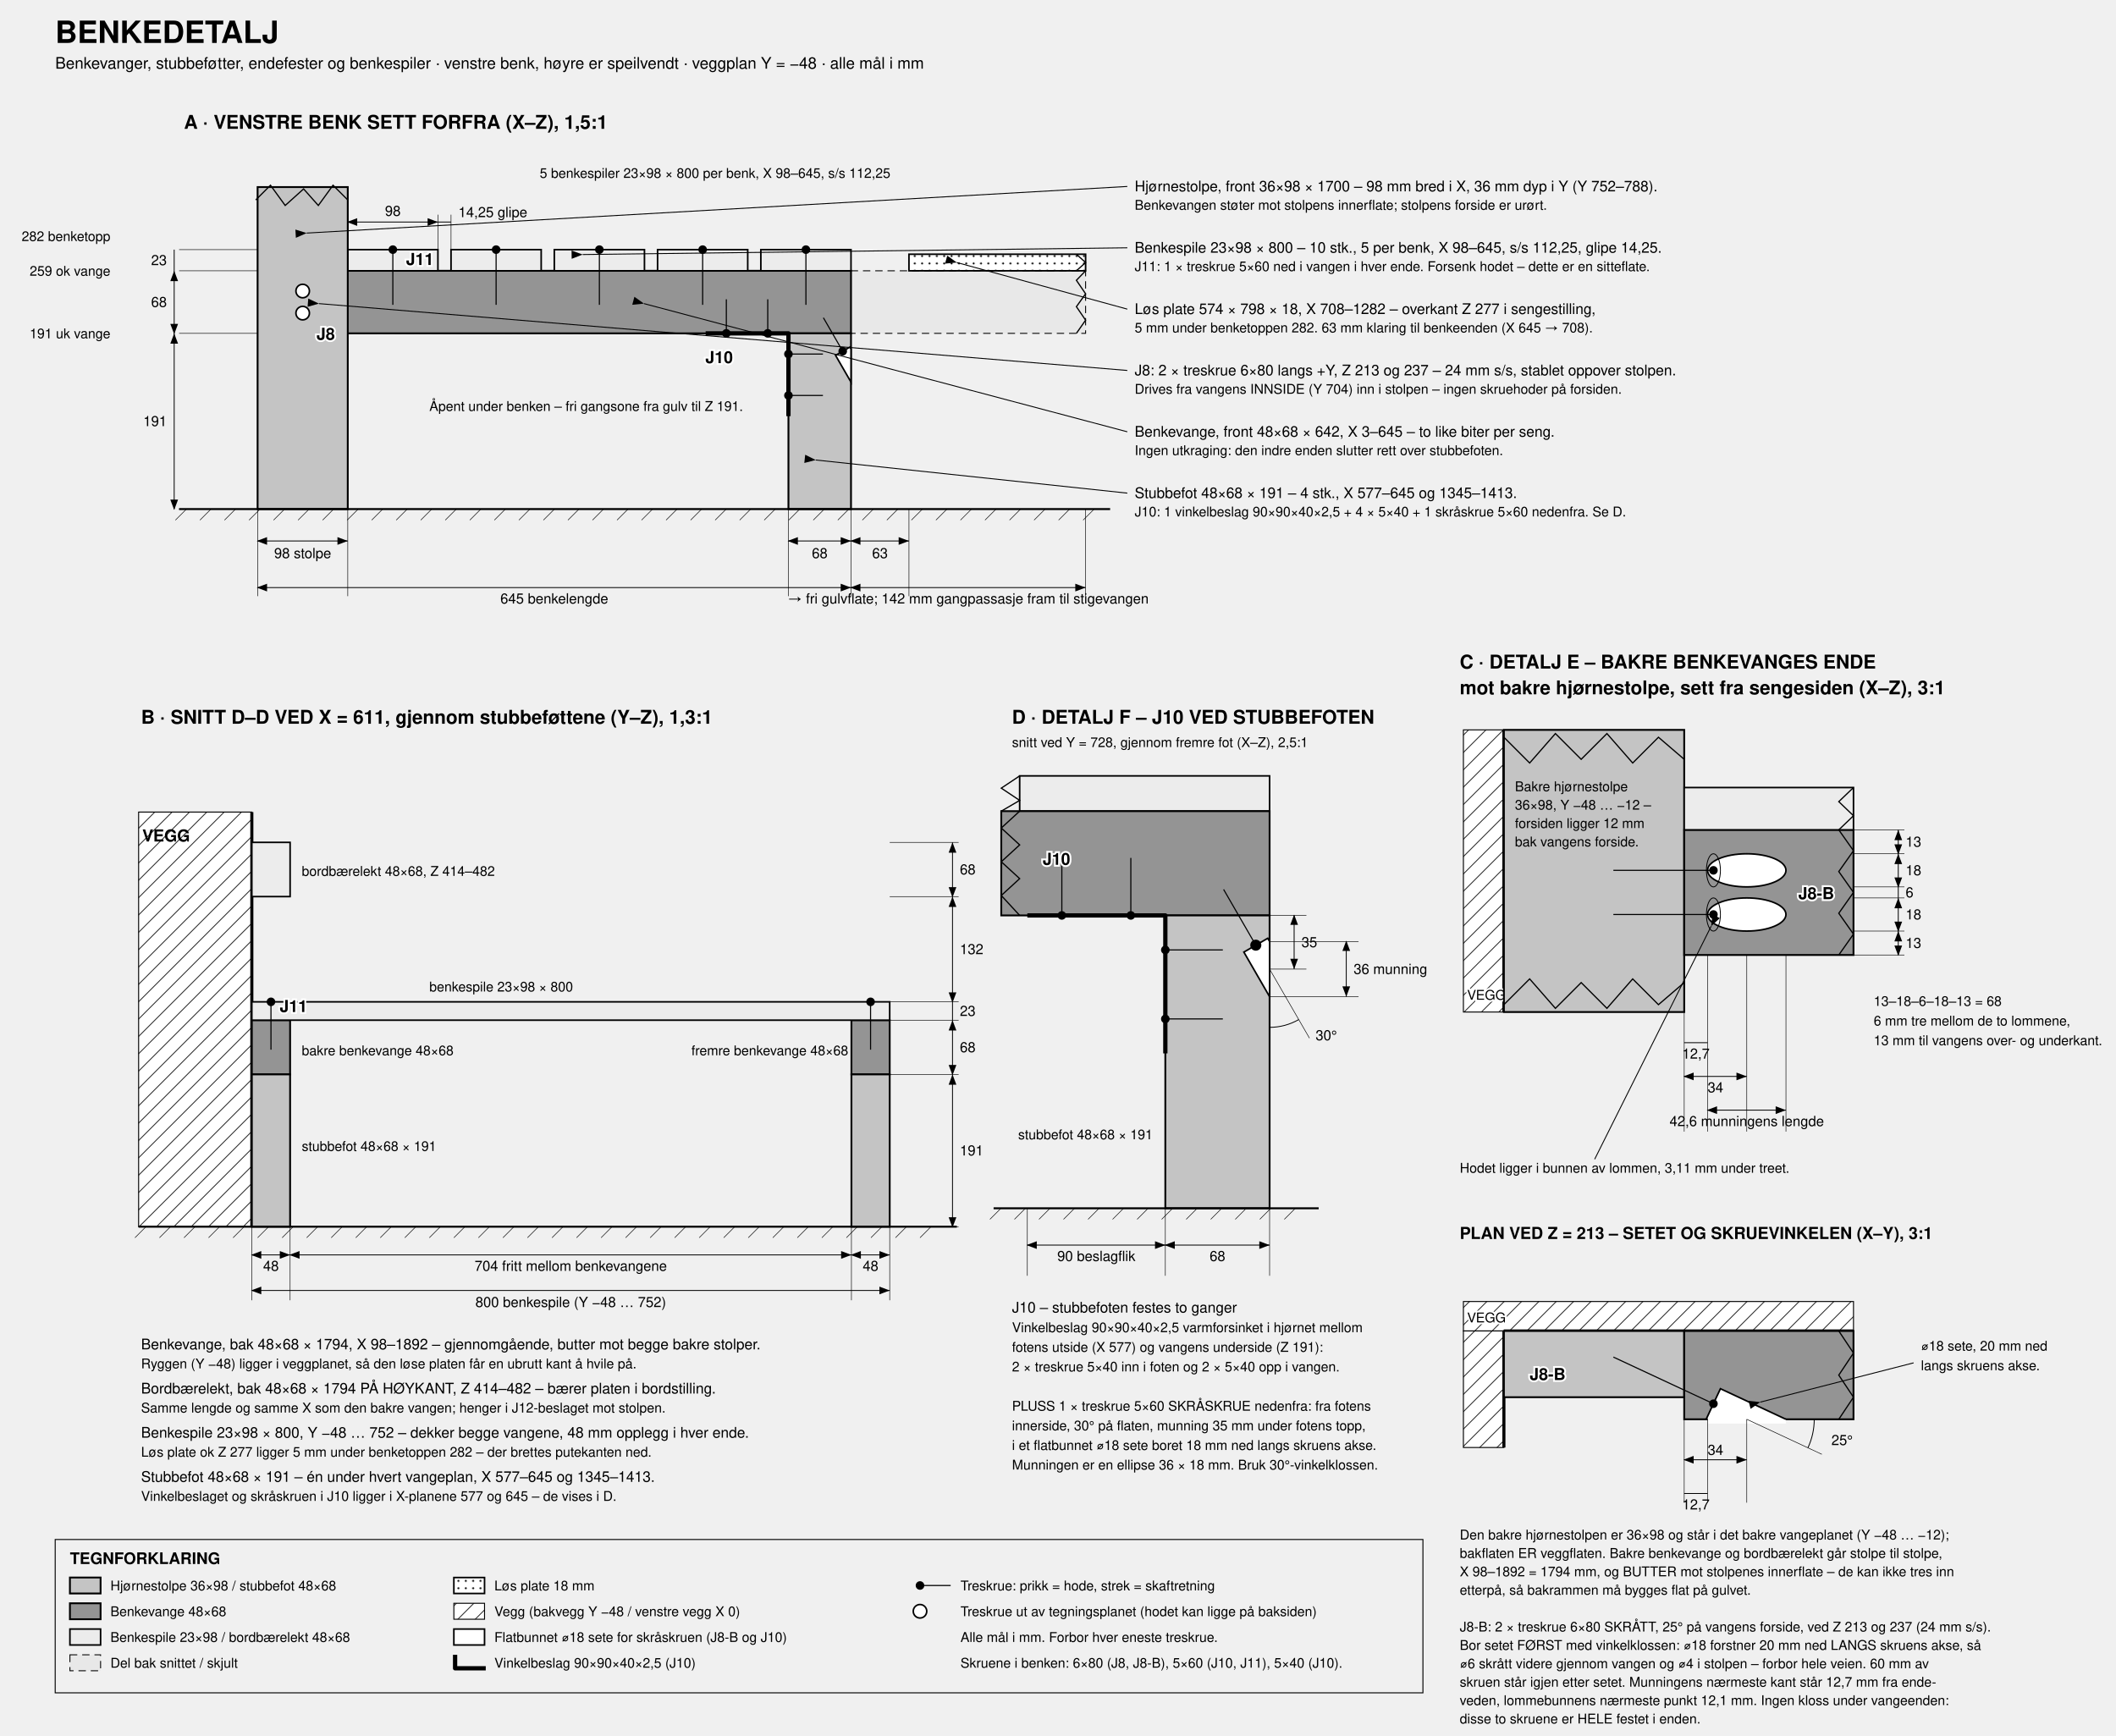
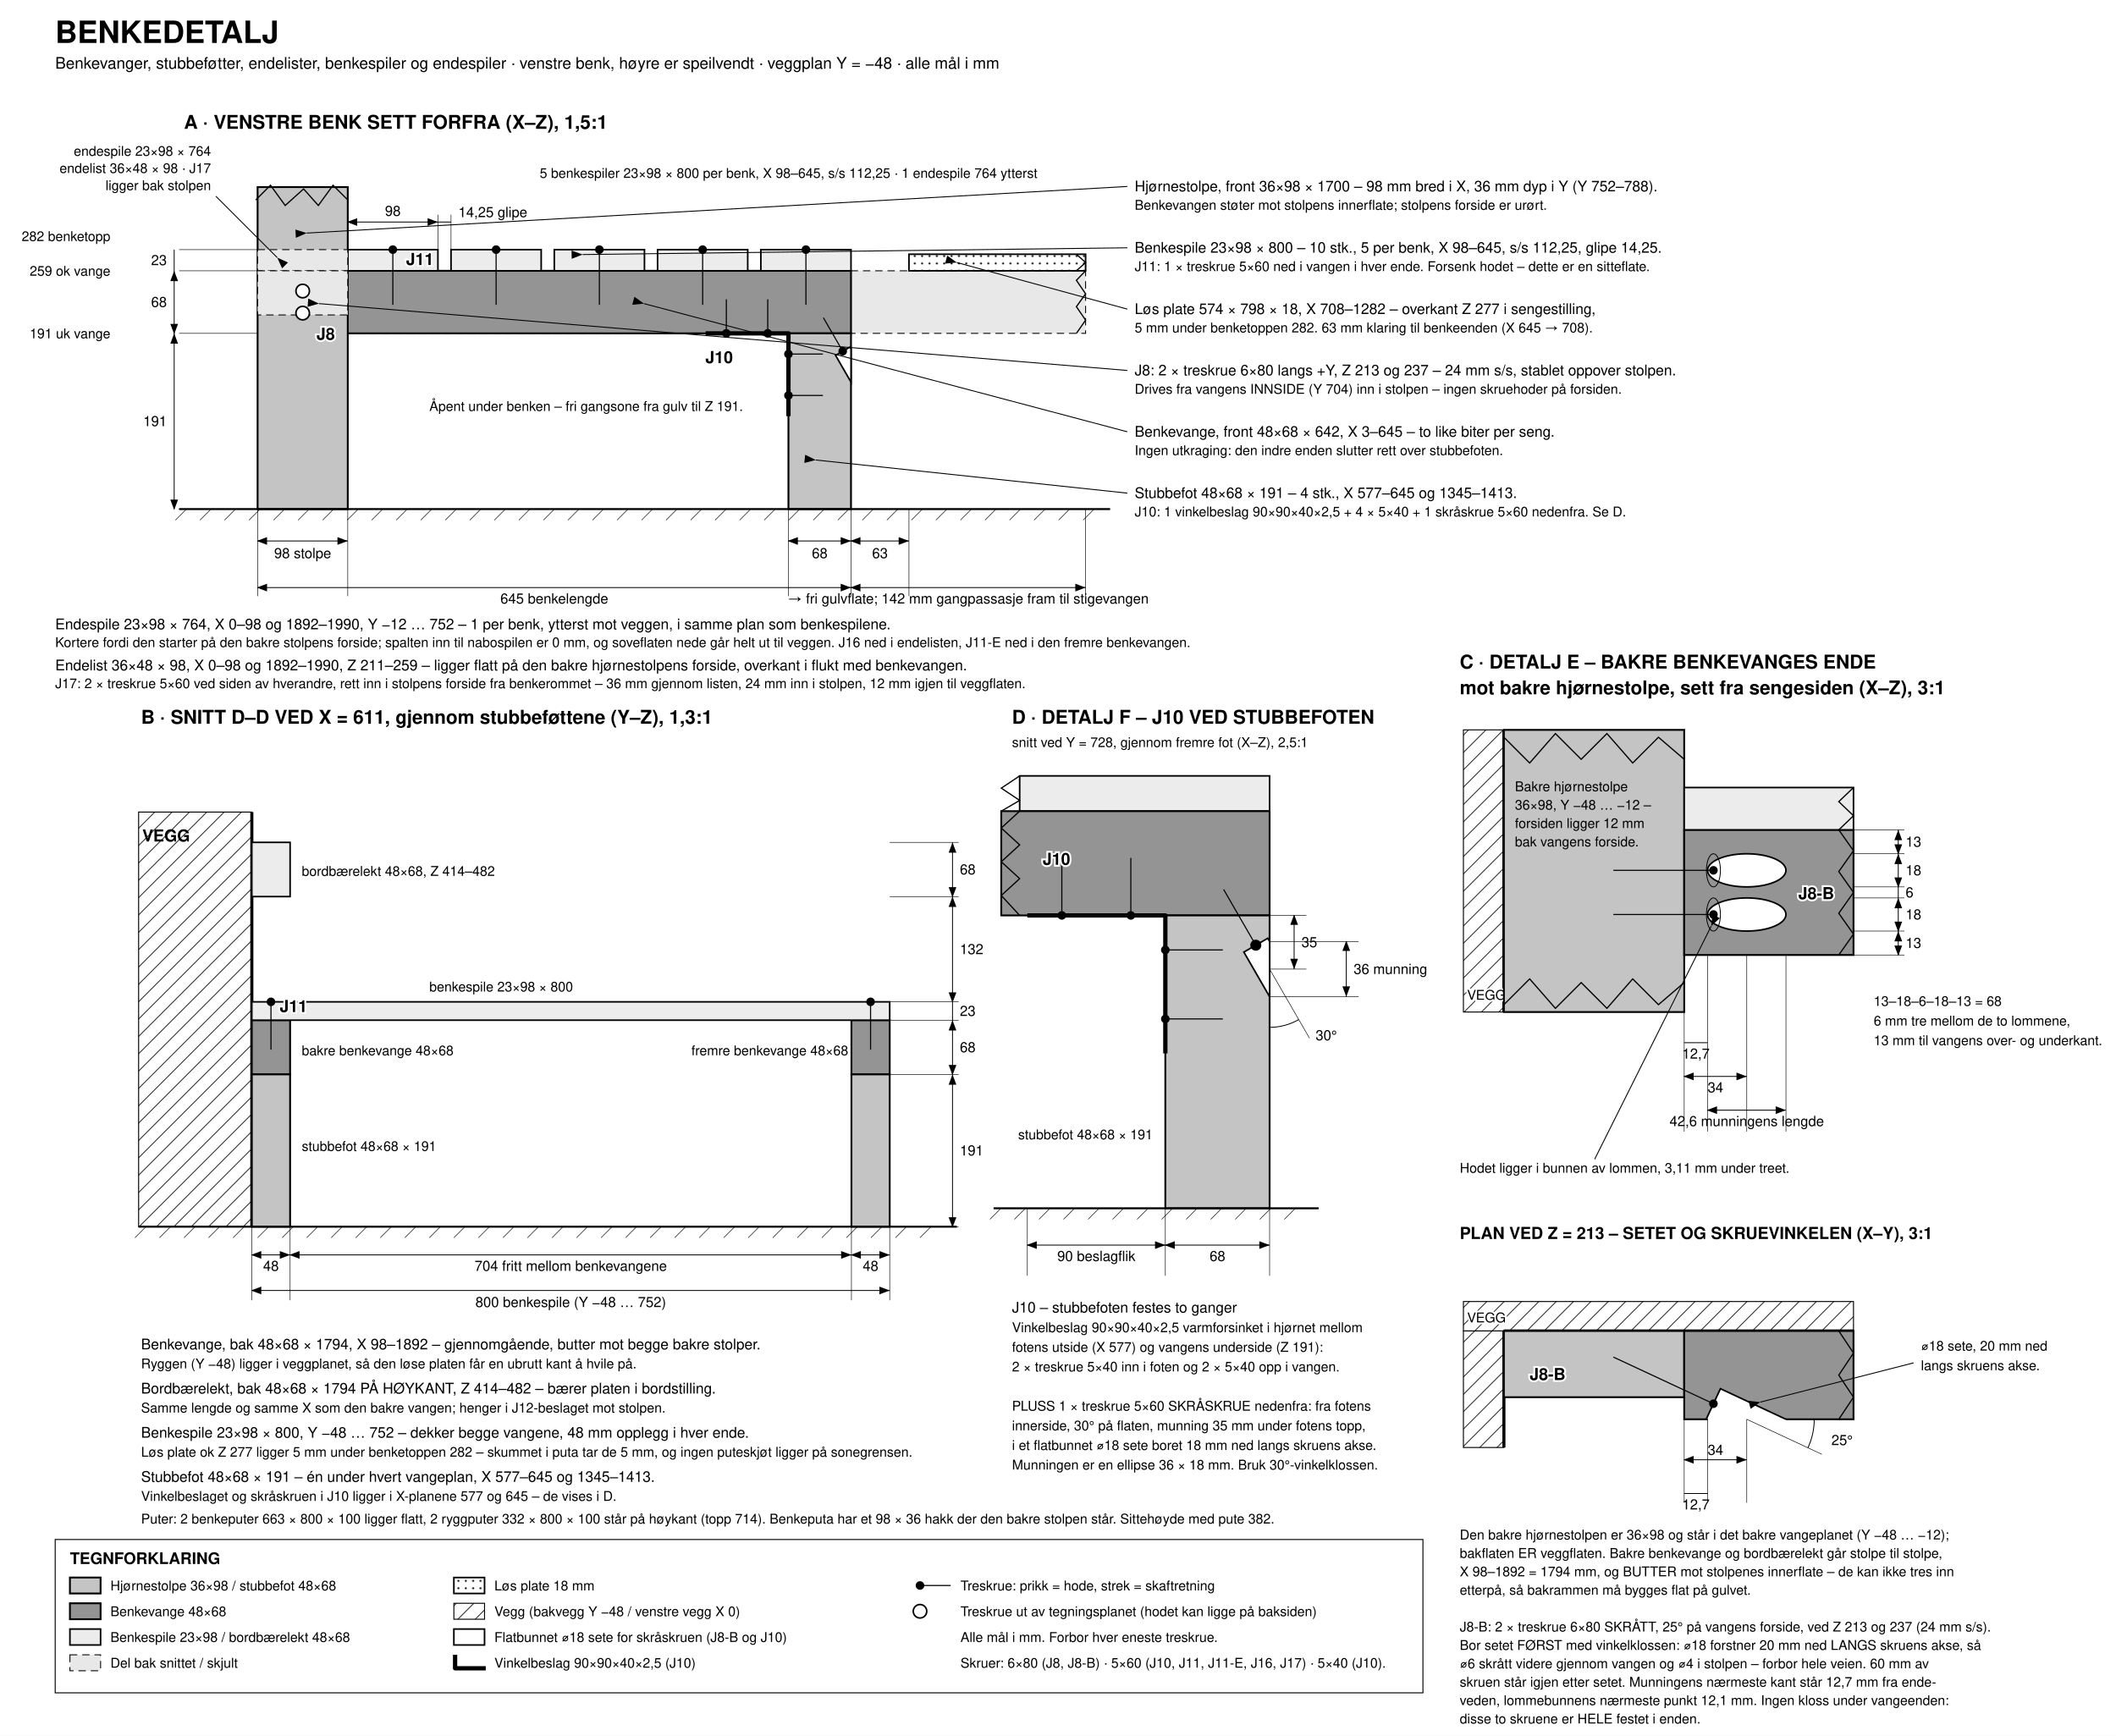
<svg xmlns="http://www.w3.org/2000/svg" viewBox="0 150 3450 2830" width="1600">
  <defs>
    <marker id="aE" markerWidth="13" markerHeight="10" refX="12" refY="4.5" orient="auto">
      <path d="M0,0 L12,4.5 L0,9 z" fill="#000" />
    </marker>
    <marker id="aS" markerWidth="13" markerHeight="10" refX="1" refY="4.5" orient="auto">
      <path d="M12,0 L0,4.5 L12,9 z" fill="#000" />
    </marker>
    <pattern id="hatch" width="14" height="14" patternUnits="userSpaceOnUse" patternTransform="rotate(45)">
      <rect width="14" height="14" fill="#dcdcdc" />
      <line x1="0" y1="0" x2="0" y2="14" stroke="#000" stroke-width="1.7" />
    </pattern>
    <pattern id="wallh" width="20" height="20" patternUnits="userSpaceOnUse" patternTransform="rotate(45)">
      <rect width="20" height="20" fill="#fff" />
      <line x1="0" y1="0" x2="0" y2="20" stroke="#000" stroke-width="2.2" />
    </pattern>
    <pattern id="dots" width="12" height="12" patternUnits="userSpaceOnUse">
      <rect width="12" height="12" fill="#fff" />
      <circle cx="3.5" cy="3.5" r="1.6" fill="#000" />
    </pattern>
  </defs>
  <style>
    svg  { background:#fff; }
    text { font-family:Helvetica,Arial,sans-serif; fill:#000; font-size:24px; }
    .ttl { font-size:50px; font-weight:bold; }
    .sub { font-size:26px; }
    .pt  { font-size:31px; font-weight:bold; }
    .lbl { font-size:24px; }
    .sml { font-size:22px; }
    .smh { font-size:22px; paint-order:stroke; stroke:#fff; stroke-width:6px; }
    .big { font-size:27px; font-weight:bold; }
    .dm  { font-size:23px; }
    .dmh { font-size:23px; paint-order:stroke; stroke:#fff; stroke-width:6px; }
    .leg { font-size:26px; font-weight:bold; }
    .jl  { font-size:27px; font-weight:bold; paint-order:stroke; stroke:#fff; stroke-width:6px; }
    .pst { fill:#c4c4c4; stroke:#000; stroke-width:3; }
    .rai { fill:#949494; stroke:#000; stroke-width:3; }
    .raig{ fill:#e8e8e8; stroke:#000; stroke-width:1.5; stroke-dasharray:12 8; }
    .brd { fill:#ececec; stroke:#000; stroke-width:2.6; }
    .pnl { fill:url(#dots); stroke:#000; stroke-width:2.6; }
    .wall{ fill:url(#wallh); stroke:#000; stroke-width:1.6; }
    .wallface { stroke:#000; stroke-width:5; }
    .dim { fill:none; stroke:#000; stroke-width:1.4; }
    .ext { fill:none; stroke:#000; stroke-width:0.9; }
    .ldr { fill:none; stroke:#000; stroke-width:1.5; }
    .grd { stroke:#000; stroke-width:3.2; }
    .brk { fill:none; stroke:#000; stroke-width:2; }
    .scr { fill:#000; stroke:none; }
    .scrg{ fill:#fff; stroke:#000; stroke-width:2.6; }
    .scrl{ fill:none; stroke:#000; stroke-width:1.8; }
    .steelw { fill:none; stroke:#000; stroke-width:7; stroke-linejoin:round; }
    .seat{ fill:#fff; stroke:#000; stroke-width:2.6; }
    .seatb{ fill:none; stroke:#000; stroke-width:1.4; }
    .era { fill:#fff; stroke:none; }
    .cut { fill:none; stroke:#000; stroke-width:2.6; }
    .legbox { fill:none; stroke:#000; stroke-width:1.6; }
  </style>
+   <rect x="0" y="150" width="3450" height="2830" fill="#ffffff" />
  <text x="90" y="220" class="ttl">BENKEDETALJ</text>
-   <text x="90" y="262" class="sub">Benkevanger, stubbeføtter, endefester og benkespiler · venstre benk, høyre er speilvendt · veggplan Y = −48 · alle mål i mm</text>
+   <text x="90" y="262" class="sub">Benkevanger, stubbeføtter, endelister, benkespiler og endespiler · venstre benk, høyre er speilvendt · veggplan Y = −48 · alle mål i mm</text>
  <text x="300" y="360" class="pt" text-anchor="start">A · VENSTRE BENK SETT FORFRA (X–Z), 1,5:1</text>
  <rect x="567" y="591.5" width="1203" height="102" class="raig" />
  <rect x="424.5" y="591.5" width="963" height="102" class="rai" />
  <rect x="1285.5" y="693.5" width="102" height="286.5" class="pst" />
  <rect x="567" y="557" width="147" height="34.5" class="brd" />
  <rect x="735.375" y="557" width="147" height="34.5" class="brd" />
  <rect x="903.75" y="557" width="147" height="34.5" class="brd" />
  <rect x="1072.125" y="557" width="147" height="34.5" class="brd" />
  <rect x="1240.5" y="557" width="147" height="34.5" class="brd" />
  <rect x="1482" y="564.5" width="288" height="27" class="pnl" />
  <rect x="420" y="455" width="147" height="525" class="pst" />
+   <rect x="420" y="557" width="147" height="34.5" class="raig" />
+   <rect x="420" y="591.5" width="147" height="72" class="raig" />
  <polyline points="417,476 441,452 465,485 495,458 519,485 543,452 567,476" class="brk" />
  <polyline points="1755,693.5 1770,672 1755,650 1770,629 1755,607 1770,591.5" class="brk" />
  <polyline points="1755,591.5 1770,578 1755,564.5" class="brk" />
  <line x1="292" y1="980" x2="1810" y2="980" class="grd" />
  <line x1="304" y1="980" x2="286" y2="998" class="ext" />
  <line x1="344" y1="980" x2="326" y2="998" class="ext" />
  <line x1="384" y1="980" x2="366" y2="998" class="ext" />
  <line x1="424" y1="980" x2="406" y2="998" class="ext" />
  <line x1="464" y1="980" x2="446" y2="998" class="ext" />
  <line x1="504" y1="980" x2="486" y2="998" class="ext" />
  <line x1="544" y1="980" x2="526" y2="998" class="ext" />
  <line x1="584" y1="980" x2="566" y2="998" class="ext" />
  <line x1="624" y1="980" x2="606" y2="998" class="ext" />
  <line x1="664" y1="980" x2="646" y2="998" class="ext" />
  <line x1="704" y1="980" x2="686" y2="998" class="ext" />
  <line x1="744" y1="980" x2="726" y2="998" class="ext" />
  <line x1="784" y1="980" x2="766" y2="998" class="ext" />
  <line x1="824" y1="980" x2="806" y2="998" class="ext" />
  <line x1="864" y1="980" x2="846" y2="998" class="ext" />
  <line x1="904" y1="980" x2="886" y2="998" class="ext" />
  <line x1="944" y1="980" x2="926" y2="998" class="ext" />
  <line x1="984" y1="980" x2="966" y2="998" class="ext" />
  <line x1="1024" y1="980" x2="1006" y2="998" class="ext" />
  <line x1="1064" y1="980" x2="1046" y2="998" class="ext" />
  <line x1="1104" y1="980" x2="1086" y2="998" class="ext" />
  <line x1="1144" y1="980" x2="1126" y2="998" class="ext" />
  <line x1="1184" y1="980" x2="1166" y2="998" class="ext" />
  <line x1="1224" y1="980" x2="1206" y2="998" class="ext" />
  <line x1="1264" y1="980" x2="1246" y2="998" class="ext" />
  <line x1="1304" y1="980" x2="1286" y2="998" class="ext" />
  <line x1="1344" y1="980" x2="1326" y2="998" class="ext" />
  <line x1="1384" y1="980" x2="1366" y2="998" class="ext" />
  <line x1="1424" y1="980" x2="1406" y2="998" class="ext" />
  <line x1="1464" y1="980" x2="1446" y2="998" class="ext" />
  <line x1="1504" y1="980" x2="1486" y2="998" class="ext" />
  <line x1="1544" y1="980" x2="1526" y2="998" class="ext" />
  <line x1="1584" y1="980" x2="1566" y2="998" class="ext" />
  <line x1="1624" y1="980" x2="1606" y2="998" class="ext" />
  <line x1="1664" y1="980" x2="1646" y2="998" class="ext" />
  <line x1="1704" y1="980" x2="1686" y2="998" class="ext" />
  <line x1="1744" y1="980" x2="1726" y2="998" class="ext" />
  <line x1="1784" y1="980" x2="1766" y2="998" class="ext" />
  <circle cx="493.5" cy="660.5" r="11" class="scrg" />
  <circle cx="493.5" cy="624.5" r="11" class="scrg" />
  <line x1="640.5" y1="557" x2="640.5" y2="647" class="scrl" />
  <circle cx="640.5" cy="557" r="7" class="scr" />
  <line x1="808.875" y1="557" x2="808.875" y2="647" class="scrl" />
  <circle cx="808.875" cy="557" r="7" class="scr" />
  <line x1="977.25" y1="557" x2="977.25" y2="647" class="scrl" />
  <circle cx="977.25" cy="557" r="7" class="scr" />
  <line x1="1145.625" y1="557" x2="1145.625" y2="647" class="scrl" />
  <circle cx="1145.625" cy="557" r="7" class="scr" />
  <line x1="1314" y1="557" x2="1314" y2="647" class="scrl" />
  <circle cx="1314" cy="557" r="7" class="scr" />
  <polyline points="1150.5,693.5 1285.5,693.5 1285.5,828.5" class="steelw" />
  <line x1="1184.25" y1="693.5" x2="1184.25" y2="638" class="scrl" />
  <circle cx="1184.25" cy="693.5" r="7" class="scr" />
  <line x1="1251.75" y1="693.5" x2="1251.75" y2="638" class="scrl" />
  <circle cx="1251.75" cy="693.5" r="7" class="scr" />
  <line x1="1285.5" y1="727.25" x2="1341.75" y2="727.25" class="scrl" />
  <circle cx="1285.5" cy="727.25" r="7" class="scr" />
  <line x1="1285.5" y1="794.75" x2="1341.75" y2="794.75" class="scrl" />
  <circle cx="1285.5" cy="794.75" r="7" class="scr" />
  <polygon points="1387.5,773 1362.315,729.365 1385.685,715.865 1387.5,719" class="seat" />
  <line x1="1374" y1="722.615" x2="1342.5" y2="668.06" class="scrl" />
  <circle cx="1374" cy="722.615" r="7" class="scr" />
  <line x1="420" y1="980" x2="420" y2="1122" class="ext" />
  <line x1="567" y1="980" x2="567" y2="1122" class="ext" />
  <line x1="1285.5" y1="980" x2="1285.5" y2="1122" class="ext" />
  <line x1="1387.5" y1="980" x2="1387.5" y2="1122" class="ext" />
  <line x1="1482" y1="980" x2="1482" y2="1122" class="ext" />
  <line x1="1770" y1="980" x2="1770" y2="1122" class="ext" />
  <line x1="420" y1="1032" x2="567" y2="1032" class="dim" marker-start="url(#aS)" marker-end="url(#aE)" />
  <text x="493.5" y="1060" class="dm" text-anchor="middle">98  stolpe</text>
  <line x1="1285.5" y1="1032" x2="1387.5" y2="1032" class="dim" marker-start="url(#aS)" marker-end="url(#aE)" />
  <text x="1336.5" y="1060" class="dm" text-anchor="middle">68</text>
  <line x1="1387.5" y1="1032" x2="1482" y2="1032" class="dim" marker-start="url(#aS)" marker-end="url(#aE)" />
  <text x="1434.75" y="1060" class="dm" text-anchor="middle">63</text>
  <line x1="420" y1="1108" x2="1387.5" y2="1108" class="dim" marker-start="url(#aS)" marker-end="url(#aE)" />
  <text x="903.75" y="1134" class="dm" text-anchor="middle">645  benkelengde</text>
  <line x1="1387.5" y1="1108" x2="1770" y2="1108" class="dim" marker-start="url(#aS)" marker-end="url(#aE)" />
  <text x="1578.75" y="1134" class="dm" text-anchor="middle">→ fri gulvflate; 142 mm gangpassasje fram til stigevangen</text>
  <line x1="567" y1="557" x2="567" y2="500" class="ext" />
  <line x1="714" y1="557" x2="714" y2="500" class="ext" />
  <line x1="735.375" y1="557" x2="735.375" y2="500" class="ext" />
  <line x1="567" y1="512" x2="714" y2="512" class="dim" marker-start="url(#aS)" marker-end="url(#aE)" />
  <text x="640.5" y="502" class="dm" text-anchor="middle">98</text>
  <line x1="714" y1="512" x2="735.375" y2="512" class="dim" />
  <text x="747.375" y="504" class="dm" text-anchor="start">14,25  glipe</text>
-   <text x="880" y="440" class="sml" text-anchor="start">5 benkespiler 23×98 × 800 per benk, X 98–645, s/s 112,25</text>
+   <text x="880" y="440" class="sml" text-anchor="start">5 benkespiler 23×98 × 800 per benk, X 98–645, s/s 112,25 · 1 endespile 764 ytterst</text>
+   <polyline points="452,570 352,470" class="ldr" marker-start="url(#aE)" />
+   <text x="344" y="404" class="sml" text-anchor="end">endespile 23×98 × 764</text>
+   <text x="344" y="432" class="sml" text-anchor="end">endelist 36×48 × 98 · J17</text>
+   <text x="344" y="460" class="sml" text-anchor="end">ligger bak stolpen</text>
  <line x1="420" y1="980" x2="292" y2="980" class="ext" />
  <line x1="420" y1="693.5" x2="292" y2="693.5" class="ext" />
  <line x1="420" y1="591.5" x2="292" y2="591.5" class="ext" />
  <line x1="420" y1="557" x2="292" y2="557" class="ext" />
  <line x1="284" y1="980" x2="284" y2="693.5" class="dim" marker-start="url(#aS)" marker-end="url(#aE)" />
  <text x="272" y="844.75" class="dm" text-anchor="end">191</text>
  <line x1="284" y1="693.5" x2="284" y2="591.5" class="dim" marker-start="url(#aS)" marker-end="url(#aE)" />
  <text x="272" y="650.5" class="dm" text-anchor="end">68</text>
  <line x1="284" y1="591.5" x2="284" y2="557" class="dim" />
  <text x="272" y="582.25" class="dm" text-anchor="end">23</text>
  <text x="180" y="701.5" class="sml" text-anchor="end">191  uk vange</text>
  <text x="180" y="599.5" class="sml" text-anchor="end">259  ok vange</text>
  <text x="180" y="543" class="sml" text-anchor="end">282  benketopp</text>
  <polyline points="500,530 1838,454" class="ldr" marker-start="url(#aE)" />
  <text x="1850" y="462" class="lbl" text-anchor="start">Hjørnestolpe, front 36×98 × 1700 – 98 mm bred i X, 36 mm dyp i Y (Y 752–788).</text>
  <text x="1850" y="492" class="sml" text-anchor="start">Benkevangen støter mot stolpens innerflate; stolpens forside er urørt.</text>
  <polyline points="950,565 1838,554" class="ldr" marker-start="url(#aE)" />
  <text x="1850" y="562" class="lbl" text-anchor="start">Benkespile 23×98 × 800 – 10 stk., 5 per benk, X 98–645, s/s 112,25, glipe 14,25.</text>
  <text x="1850" y="592" class="sml" text-anchor="start">J11: 1 × treskrue 5×60 ned i vangen i hver ende. Forsenk hodet – dette er en sitteflate.</text>
  <polyline points="1560,578 1838,654" class="ldr" marker-start="url(#aE)" />
  <text x="1850" y="662" class="lbl" text-anchor="start">Løs plate 574 × 798 × 18, X 708–1282 – overkant Z 277 i sengestilling,</text>
  <text x="1850" y="692" class="sml" text-anchor="start">5 mm under benketoppen 282. 63 mm klaring til benkeenden (X 645 → 708).</text>
  <polyline points="520,645 1838,754" class="ldr" marker-start="url(#aE)" />
  <text x="1850" y="762" class="lbl" text-anchor="start">J8: 2 × treskrue 6×80 langs +Y, Z 213 og 237 – 24 mm s/s, stablet oppover stolpen.</text>
  <text x="1850" y="792" class="sml" text-anchor="start">Drives fra vangens INNSIDE (Y 704) inn i stolpen – ingen skruehoder på forsiden.</text>
  <polyline points="1050,645 1838,854" class="ldr" marker-start="url(#aE)" />
  <text x="1850" y="862" class="lbl" text-anchor="start">Benkevange, front 48×68 × 642, X 3–645 – to like biter per seng.</text>
  <text x="1850" y="892" class="sml" text-anchor="start">Ingen utkraging: den indre enden slutter rett over stubbefoten.</text>
  <polyline points="1330,900 1838,954" class="ldr" marker-start="url(#aE)" />
  <text x="1850" y="962" class="lbl" text-anchor="start">Stubbefot 48×68 × 191 – 4 stk., X 577–645 og 1345–1413.</text>
  <text x="1850" y="992" class="sml" text-anchor="start">J10: 1 vinkelbeslag 90×90×40×2,5 + 4 × 5×40 + 1 skråskrue 5×60 nedenfra. Se D.</text>
  <text x="700" y="820" class="sml" text-anchor="start">Åpent under benken – fri gangsone fra gulv til Z 191.</text>
  <text x="516" y="704" class="jl" text-anchor="start">J8</text>
  <text x="662" y="582" class="jl" text-anchor="start">J11</text>
  <text x="1150" y="742" class="jl" text-anchor="start">J10</text>
+   <text x="90" y="1176" class="lbl" text-anchor="start">Endespile 23×98 × 764, X 0–98 og 1892–1990, Y −12 … 752 – 1 per benk, ytterst mot veggen, i samme plan som benkespilene.</text>
+   <text x="90" y="1205" class="sml" text-anchor="start">Kortere fordi den starter på den bakre stolpens forside; spalten inn til nabospilen er 0 mm, og soveflaten nede går helt ut til veggen. J16 ned i endelisten, J11-E ned i den fremre benkevangen.</text>
+   <text x="90" y="1243" class="lbl" text-anchor="start">Endelist 36×48 × 98, X 0–98 og 1892–1990, Z 211–259 – ligger flatt på den bakre hjørnestolpens forside, overkant i flukt med benkevangen.</text>
+   <text x="90" y="1272" class="sml" text-anchor="start">J17: 2 × treskrue 5×60 ved siden av hverandre, rett inn i stolpens forside fra benkerommet – 36 mm gjennom listen, 24 mm inn i stolpen, 12 mm igjen til veggflaten.</text>
  <text x="230" y="1330" class="pt" text-anchor="start">B · SNITT D–D VED X = 611, gjennom stubbeføttene (Y–Z), 1,3:1</text>
  <rect x="226" y="1474" width="184.6" height="676" class="wall" />
  <line x1="410.6" y1="1474" x2="410.6" y2="2150" class="wallface" />
  <text x="232" y="1522" class="big" text-anchor="start">VEGG</text>
  <rect x="410.6" y="1523.4" width="62.4" height="88.4" class="brd" />
  <rect x="410.6" y="1813.3" width="62.4" height="88.4" class="rai" />
  <rect x="1388.2" y="1813.3" width="62.4" height="88.4" class="rai" />
  <rect x="410.6" y="1901.7" width="62.4" height="248.3" class="pst" />
  <rect x="1388.2" y="1901.7" width="62.4" height="248.3" class="pst" />
  <rect x="410.6" y="1783.4" width="1040" height="29.9" class="brd" />
  <line x1="226" y1="2150" x2="1560" y2="2150" class="grd" />
  <line x1="238" y1="2150" x2="220" y2="2168" class="ext" />
  <line x1="278" y1="2150" x2="260" y2="2168" class="ext" />
  <line x1="318" y1="2150" x2="300" y2="2168" class="ext" />
  <line x1="358" y1="2150" x2="340" y2="2168" class="ext" />
  <line x1="398" y1="2150" x2="380" y2="2168" class="ext" />
  <line x1="438" y1="2150" x2="420" y2="2168" class="ext" />
  <line x1="478" y1="2150" x2="460" y2="2168" class="ext" />
  <line x1="518" y1="2150" x2="500" y2="2168" class="ext" />
  <line x1="558" y1="2150" x2="540" y2="2168" class="ext" />
  <line x1="598" y1="2150" x2="580" y2="2168" class="ext" />
  <line x1="638" y1="2150" x2="620" y2="2168" class="ext" />
  <line x1="678" y1="2150" x2="660" y2="2168" class="ext" />
  <line x1="718" y1="2150" x2="700" y2="2168" class="ext" />
  <line x1="758" y1="2150" x2="740" y2="2168" class="ext" />
  <line x1="798" y1="2150" x2="780" y2="2168" class="ext" />
  <line x1="838" y1="2150" x2="820" y2="2168" class="ext" />
  <line x1="878" y1="2150" x2="860" y2="2168" class="ext" />
  <line x1="918" y1="2150" x2="900" y2="2168" class="ext" />
  <line x1="958" y1="2150" x2="940" y2="2168" class="ext" />
  <line x1="998" y1="2150" x2="980" y2="2168" class="ext" />
  <line x1="1038" y1="2150" x2="1020" y2="2168" class="ext" />
  <line x1="1078" y1="2150" x2="1060" y2="2168" class="ext" />
  <line x1="1118" y1="2150" x2="1100" y2="2168" class="ext" />
  <line x1="1158" y1="2150" x2="1140" y2="2168" class="ext" />
  <line x1="1198" y1="2150" x2="1180" y2="2168" class="ext" />
  <line x1="1238" y1="2150" x2="1220" y2="2168" class="ext" />
  <line x1="1278" y1="2150" x2="1260" y2="2168" class="ext" />
  <line x1="1318" y1="2150" x2="1300" y2="2168" class="ext" />
  <line x1="1358" y1="2150" x2="1340" y2="2168" class="ext" />
  <line x1="1398" y1="2150" x2="1380" y2="2168" class="ext" />
  <line x1="1438" y1="2150" x2="1420" y2="2168" class="ext" />
  <line x1="1478" y1="2150" x2="1460" y2="2168" class="ext" />
  <line x1="1518" y1="2150" x2="1500" y2="2168" class="ext" />
  <line x1="441.8" y1="1783.4" x2="441.8" y2="1861.4" class="scrl" />
  <circle cx="441.8" cy="1783.4" r="7" class="scr" />
  <line x1="1419.4" y1="1783.4" x2="1419.4" y2="1861.4" class="scrl" />
  <circle cx="1419.4" cy="1783.4" r="7" class="scr" />
  <text x="456" y="1800" class="jl" text-anchor="start">J11</text>
  <text x="492" y="1578" class="sml" text-anchor="start">bordbærelekt 48×68, Z 414–482</text>
  <text x="700" y="1766.5" class="sml" text-anchor="start">benkespile 23×98 × 800</text>
  <text x="492" y="1870.5" class="sml" text-anchor="start">bakre benkevange 48×68</text>
  <text x="1383" y="1870.5" class="sml" text-anchor="end">fremre benkevange 48×68</text>
  <text x="492" y="2026.5" class="sml" text-anchor="start">stubbefot 48×68 × 191</text>
  <line x1="410.6" y1="2150" x2="410.6" y2="2270" class="ext" />
  <line x1="473" y1="2150" x2="473" y2="2270" class="ext" />
  <line x1="1388.2" y1="2150" x2="1388.2" y2="2270" class="ext" />
  <line x1="1450.6" y1="2150" x2="1450.6" y2="2270" class="ext" />
  <line x1="410.6" y1="2196" x2="473" y2="2196" class="dim" marker-start="url(#aS)" marker-end="url(#aE)" />
  <text x="441.8" y="2222" class="dm" text-anchor="middle">48</text>
  <line x1="473" y1="2196" x2="1388.2" y2="2196" class="dim" marker-start="url(#aS)" marker-end="url(#aE)" />
  <text x="930.6" y="2222" class="dm" text-anchor="middle">704  fritt mellom benkevangene</text>
  <line x1="1388.2" y1="2196" x2="1450.6" y2="2196" class="dim" marker-start="url(#aS)" marker-end="url(#aE)" />
  <text x="1419.4" y="2222" class="dm" text-anchor="middle">48</text>
  <line x1="410.6" y1="2254" x2="1450.6" y2="2254" class="dim" marker-start="url(#aS)" marker-end="url(#aE)" />
  <text x="930.6" y="2281" class="dm" text-anchor="middle">800  benkespile (Y −48 … 752)</text>
  <line x1="1450.6" y1="2150" x2="1563" y2="2150" class="ext" />
  <line x1="1450.6" y1="1901.7" x2="1563" y2="1901.7" class="ext" />
  <line x1="1450.6" y1="1813.3" x2="1563" y2="1813.3" class="ext" />
  <line x1="1450.6" y1="1783.4" x2="1563" y2="1783.4" class="ext" />
  <line x1="1450.6" y1="1611.8" x2="1563" y2="1611.8" class="ext" />
  <line x1="1450.6" y1="1523.4" x2="1563" y2="1523.4" class="ext" />
  <line x1="1553" y1="2150" x2="1553" y2="1901.7" class="dim" marker-start="url(#aS)" marker-end="url(#aE)" />
  <text x="1565" y="2033.85" class="dm" text-anchor="start">191</text>
  <line x1="1553" y1="1901.7" x2="1553" y2="1813.3" class="dim" marker-start="url(#aS)" marker-end="url(#aE)" />
  <text x="1565" y="1865.5" class="dm" text-anchor="start">68</text>
  <line x1="1553" y1="1813.3" x2="1553" y2="1783.4" class="dim" />
  <text x="1565" y="1806.35" class="dm" text-anchor="start">23</text>
  <line x1="1553" y1="1783.4" x2="1553" y2="1611.8" class="dim" marker-start="url(#aS)" marker-end="url(#aE)" />
  <text x="1565" y="1705.6" class="dm" text-anchor="start">132</text>
  <line x1="1553" y1="1611.8" x2="1553" y2="1523.4" class="dim" marker-start="url(#aS)" marker-end="url(#aE)" />
  <text x="1565" y="1575.6" class="dm" text-anchor="start">68</text>
  <text x="230" y="2350" class="lbl" text-anchor="start">Benkevange, bak 48×68 × 1794, X 98–1892 – gjennomgående, butter mot begge bakre stolper.</text>
  <text x="230" y="2381" class="sml" text-anchor="start">Ryggen (Y −48) ligger i veggplanet, så den løse platen får en ubrutt kant å hvile på.</text>
  <text x="230" y="2422" class="lbl" text-anchor="start">Bordbærelekt, bak 48×68 × 1794 PÅ HØYKANT, Z 414–482 – bærer platen i bordstilling.</text>
  <text x="230" y="2453" class="sml" text-anchor="start">Samme lengde og samme X som den bakre vangen; henger i J12-beslaget mot stolpen.</text>
  <text x="230" y="2494" class="lbl" text-anchor="start">Benkespile 23×98 × 800, Y −48 … 752 – dekker begge vangene, 48 mm opplegg i hver ende.</text>
-   <text x="230" y="2525" class="sml" text-anchor="start">Løs plate ok Z 277 ligger 5 mm under benketoppen 282 – der brettes putekanten ned.</text>
+   <text x="230" y="2525" class="sml" text-anchor="start">Løs plate ok Z 277 ligger 5 mm under benketoppen 282 – skummet i puta tar de 5 mm, og ingen puteskjøt ligger på sonegrensen.</text>
  <text x="230" y="2566" class="lbl" text-anchor="start">Stubbefot 48×68 × 191 – én under hvert vangeplan, X 577–645 og 1345–1413.</text>
  <text x="230" y="2597" class="sml" text-anchor="start">Vinkelbeslaget og skråskruen i J10 ligger i X-planene 577 og 645 – de vises i D.</text>
+   <text x="230" y="2634" class="sml" text-anchor="start">Puter: 2 benkeputer 663 × 800 × 100 ligger flatt, 2 ryggputer 332 × 800 × 100 står på høykant (topp 714). Benkeputa har et 98 × 36 hakk der den bakre stolpen står. Sittehøyde med pute 382.</text>
  <text x="1650" y="1330" class="pt" text-anchor="start">D · DETALJ F – J10 VED STUBBEFOTEN</text>
  <text x="1650" y="1368" class="sml" text-anchor="start">snitt ved Y = 728, gjennom fremre fot (X–Z), 2,5:1</text>
  <rect x="1662.5" y="1415" width="407.5" height="57.5" class="brd" />
  <rect x="1632.5" y="1472.5" width="437.5" height="170" class="rai" />
  <rect x="1900" y="1642.5" width="170" height="477.5" class="pst" />
  <polyline points="1662.5,1472.5 1632.5,1500 1662.5,1527.5 1632.5,1555 1662.5,1582.5 1632.5,1610 1662.5,1642.5" class="brk" />
  <polyline points="1662.5,1415 1632.5,1435 1662.5,1455 1632.5,1472.5" class="brk" />
  <line x1="1620" y1="2120" x2="2150" y2="2120" class="grd" />
  <line x1="1632" y1="2120" x2="1614" y2="2138" class="ext" />
  <line x1="1672" y1="2120" x2="1654" y2="2138" class="ext" />
  <line x1="1712" y1="2120" x2="1694" y2="2138" class="ext" />
  <line x1="1752" y1="2120" x2="1734" y2="2138" class="ext" />
  <line x1="1792" y1="2120" x2="1774" y2="2138" class="ext" />
  <line x1="1832" y1="2120" x2="1814" y2="2138" class="ext" />
  <line x1="1872" y1="2120" x2="1854" y2="2138" class="ext" />
  <line x1="1912" y1="2120" x2="1894" y2="2138" class="ext" />
  <line x1="1952" y1="2120" x2="1934" y2="2138" class="ext" />
  <line x1="1992" y1="2120" x2="1974" y2="2138" class="ext" />
  <line x1="2032" y1="2120" x2="2014" y2="2138" class="ext" />
  <line x1="2072" y1="2120" x2="2054" y2="2138" class="ext" />
  <line x1="2112" y1="2120" x2="2094" y2="2138" class="ext" />
  <polyline points="1675,1642.5 1900,1642.5 1900,1867.5" class="steelw" />
  <line x1="1731.25" y1="1642.5" x2="1731.25" y2="1548.75" class="scrl" />
  <circle cx="1731.25" cy="1642.5" r="7" class="scr" />
  <line x1="1843.75" y1="1642.5" x2="1843.75" y2="1548.75" class="scrl" />
  <circle cx="1843.75" cy="1642.5" r="7" class="scr" />
  <line x1="1900" y1="1698.75" x2="1993.75" y2="1698.75" class="scrl" />
  <circle cx="1900" cy="1698.75" r="7" class="scr" />
  <line x1="1900" y1="1811.25" x2="1993.75" y2="1811.25" class="scrl" />
  <circle cx="1900" cy="1811.25" r="7" class="scr" />
  <polygon points="2070,1775 2028.025,1702.275 2066.975,1679.775 2070,1685" class="seat" />
  <line x1="2047.5" y1="1691.025" x2="1995" y2="1600.1" class="scrl" />
  <circle cx="2047.5" cy="1691.025" r="9" class="scr" />
  <line x1="2070" y1="1730" x2="2135" y2="1842.6" class="ext" />
  <path d="M 2070,1825 A 95,95 0 0 0 2117.5,1812.3" class="dim" />
  <text x="2145" y="1846" class="dm" text-anchor="start">30°</text>
  <line x1="1675" y1="2120" x2="1675" y2="2230" class="ext" />
  <line x1="1900" y1="2120" x2="1900" y2="2230" class="ext" />
  <line x1="2070" y1="2120" x2="2070" y2="2230" class="ext" />
  <line x1="1675" y1="2180" x2="1900" y2="2180" class="dim" marker-start="url(#aS)" marker-end="url(#aE)" />
  <text x="1787.5" y="2206" class="dm" text-anchor="middle">90  beslagflik</text>
  <line x1="1900" y1="2180" x2="2070" y2="2180" class="dim" marker-start="url(#aS)" marker-end="url(#aE)" />
  <text x="1985" y="2206" class="dm" text-anchor="middle">68</text>
  <line x1="2070" y1="1642.5" x2="2130" y2="1642.5" class="ext" />
  <line x1="2070" y1="1730" x2="2130" y2="1730" class="ext" />
  <line x1="2110" y1="1642.5" x2="2110" y2="1730" class="dim" marker-start="url(#aS)" marker-end="url(#aE)" />
  <text x="2122" y="1694.25" class="dm" text-anchor="start">35</text>
  <line x1="2070" y1="1685" x2="2215" y2="1685" class="ext" />
  <line x1="2070" y1="1775" x2="2215" y2="1775" class="ext" />
  <line x1="2195" y1="1685" x2="2195" y2="1775" class="dim" marker-start="url(#aS)" marker-end="url(#aE)" />
  <text x="2207" y="1738" class="dm" text-anchor="start">36  munning</text>
  <text x="1700" y="1560" class="jl" text-anchor="start">J10</text>
  <text x="1660" y="2007.5" class="sml" text-anchor="start">stubbefot 48×68 × 191</text>
  <text x="1650" y="2290" class="lbl" text-anchor="start">J10 – stubbefoten festes to ganger</text>
  <text x="1650" y="2322" class="sml" text-anchor="start">Vinkelbeslag 90×90×40×2,5 varmforsinket i hjørnet mellom</text>
  <text x="1650" y="2354" class="sml" text-anchor="start">fotens utside (X 577) og vangens underside (Z 191):</text>
  <text x="1650" y="2386" class="sml" text-anchor="start">2 × treskrue 5×40 inn i foten og 2 × 5×40 opp i vangen.</text>
  <text x="1650" y="2450" class="sml" text-anchor="start">PLUSS 1 × treskrue 5×60 SKRÅSKRUE nedenfra: fra fotens</text>
  <text x="1650" y="2482" class="sml" text-anchor="start">innerside, 30° på flaten, munning 35 mm under fotens topp,</text>
  <text x="1650" y="2514" class="sml" text-anchor="start">i et flatbunnet ⌀18 sete boret 18 mm ned langs skruens akse.</text>
  <text x="1650" y="2546" class="sml" text-anchor="start">Munningen er en ellipse 36 × 18 mm. Bruk 30°-vinkelklossen.</text>
  <text x="2380" y="1240" class="pt" text-anchor="start">C · DETALJ E – BAKRE BENKEVANGES ENDE</text>
  <text x="2380" y="1282" class="pt" text-anchor="start">mot bakre hjørnestolpe, sett fra sengesiden (X–Z), 3:1</text>
  <rect x="2386" y="1340" width="66" height="460" class="wall" />
  <line x1="2452" y1="1340" x2="2452" y2="1800" class="wallface" />
  <text x="2392" y="1780" class="smh" text-anchor="start">VEGG</text>
  <rect x="2452" y="1340" width="294" height="460" class="pst" />
  <polyline points="2452,1352 2494,1394 2536,1346 2578,1388 2620,1346 2662,1394 2704,1352 2746,1388" class="brk" />
  <polyline points="2452,1788 2494,1746 2536,1794 2578,1752 2620,1794 2662,1746 2704,1788 2746,1752" class="brk" />
  <rect x="2746" y="1503" width="276" height="204" class="rai" />
  <rect x="2746" y="1434" width="276" height="69" class="brd" />
  <polyline points="2998,1707 3022,1673 2998,1639 3022,1605 2998,1571 3022,1537 2998,1503" class="brk" />
  <polyline points="2998,1503 3022,1480 2998,1457 3022,1434" class="brk" />
  <ellipse cx="2848" cy="1641" rx="63.887" ry="27" class="seat" />
  <ellipse cx="2793.622" cy="1641" rx="11.411" ry="27" class="seatb" />
  <line x1="2793.622" y1="1641" x2="2630.485" y2="1641" class="scrl" />
  <circle cx="2793.622" cy="1641" r="7" class="scr" />
  <ellipse cx="2848" cy="1569" rx="63.887" ry="27" class="seat" />
  <ellipse cx="2793.622" cy="1569" rx="11.411" ry="27" class="seatb" />
  <line x1="2793.622" y1="1569" x2="2630.485" y2="1569" class="scrl" />
  <circle cx="2793.622" cy="1569" r="7" class="scr" />
  <text x="2932" y="1616" class="jl" text-anchor="start">J8-B</text>
  <text x="2470" y="1440" class="sml" text-anchor="start">Bakre hjørnestolpe</text>
  <text x="2470" y="1470" class="sml" text-anchor="start">36×98, Y −48 … −12 –</text>
  <text x="2470" y="1500" class="sml" text-anchor="start">forsiden ligger 12 mm</text>
  <text x="2470" y="1530" class="sml" text-anchor="start">bak vangens forside.</text>
  <line x1="3022" y1="1707" x2="3105" y2="1707" class="ext" />
  <line x1="3022" y1="1668" x2="3105" y2="1668" class="ext" />
  <line x1="3022" y1="1614" x2="3105" y2="1614" class="ext" />
  <line x1="3022" y1="1596" x2="3105" y2="1596" class="ext" />
  <line x1="3022" y1="1542" x2="3105" y2="1542" class="ext" />
  <line x1="3022" y1="1503" x2="3105" y2="1503" class="ext" />
  <line x1="3095" y1="1707" x2="3095" y2="1668" class="dim" marker-start="url(#aS)" marker-end="url(#aE)" />
  <text x="3107" y="1695.5" class="dm" text-anchor="start">13</text>
  <line x1="3095" y1="1668" x2="3095" y2="1614" class="dim" marker-start="url(#aS)" marker-end="url(#aE)" />
  <text x="3107" y="1649" class="dm" text-anchor="start">18</text>
  <line x1="3095" y1="1614" x2="3095" y2="1596" class="dim" />
  <text x="3107" y="1613" class="dm" text-anchor="start">6</text>
  <line x1="3095" y1="1596" x2="3095" y2="1542" class="dim" marker-start="url(#aS)" marker-end="url(#aE)" />
  <text x="3107" y="1577" class="dm" text-anchor="start">18</text>
  <line x1="3095" y1="1542" x2="3095" y2="1503" class="dim" marker-start="url(#aS)" marker-end="url(#aE)" />
  <text x="3107" y="1530.5" class="dm" text-anchor="start">13</text>
  <text x="3055" y="1790" class="sml" text-anchor="start">13–18–6–18–13 = 68</text>
  <text x="3055" y="1822" class="sml" text-anchor="start">6 mm tre mellom de to lommene,</text>
  <text x="3055" y="1854" class="sml" text-anchor="start">13 mm til vangens over- og underkant.</text>
  <line x1="2746" y1="1707" x2="2746" y2="1995" class="ext" />
  <line x1="2784.112" y1="1707" x2="2784.112" y2="1995" class="ext" />
  <line x1="2848" y1="1707" x2="2848" y2="1995" class="ext" />
  <line x1="2911.888" y1="1707" x2="2911.888" y2="1995" class="ext" />
  <line x1="2746" y1="1850" x2="2784.112" y2="1850" class="dim" />
  <text x="2765.056" y="1876" class="dm" text-anchor="middle">12,7</text>
  <line x1="2746" y1="1905" x2="2848" y2="1905" class="dim" marker-start="url(#aS)" marker-end="url(#aE)" />
  <text x="2797" y="1931" class="dm" text-anchor="middle">34</text>
  <line x1="2784.112" y1="1960" x2="2911.888" y2="1960" class="dim" marker-start="url(#aS)" marker-end="url(#aE)" />
  <text x="2848" y="1986" class="dm" text-anchor="middle">42,6  munningens lengde</text>
  <polyline points="2790,1660 2600,2040" class="ldr" marker-start="url(#aE)" />
  <text x="2380" y="2062" class="sml" text-anchor="start">Hodet ligger i bunnen av lommen, 3,11 mm under treet.</text>
  <text x="2380" y="2170" class="big" text-anchor="start">PLAN VED Z = 213 – SETET OG SKRUEVINKELEN (X–Y), 3:1</text>
  <rect x="2386" y="2272" width="636" height="48" class="wall" />
  <rect x="2386" y="2320" width="66" height="190" class="wall" />
  <line x1="2452" y1="2320" x2="3022" y2="2320" class="wallface" />
  <line x1="2452" y1="2320" x2="2452" y2="2510" class="wallface" />
  <text x="2392" y="2306" class="smh" text-anchor="start">VEGG</text>
  <rect x="2452" y="2320" width="294" height="108" class="pst" />
  <rect x="2746" y="2320" width="276" height="144" class="rai" />
  <polyline points="2998,2320 3022,2356 2998,2392 3022,2428 2998,2464" class="brk" />
  <polygon points="2784.112,2464 2782.21,2463.112 2805.031,2414.173 2911.888,2464 2911.888,2471 2784.112,2471" class="era" />
  <path d="M 2784.112,2464 L 2782.21,2463.112 L 2805.031,2414.173 L 2911.888,2464" class="cut" />
  <line x1="2793.622" y1="2438.644" x2="2630.485" y2="2362.573" class="scrl" />
  <circle cx="2793.622" cy="2438.644" r="7" class="scr" />
  <line x1="2848" y1="2464" x2="2970.4" y2="2521.1" class="ext" />
  <path d="M 2958,2464 A 110,110 0 0 1 2947.7,2510.5" class="dim" />
  <text x="2986" y="2506" class="dm" text-anchor="start">25°</text>
  <text x="2494" y="2400" class="jl" text-anchor="start">J8-B</text>
  <line x1="2746" y1="2464" x2="2746" y2="2600" class="ext" />
  <line x1="2784.112" y1="2464" x2="2784.112" y2="2600" class="ext" />
  <line x1="2848" y1="2464" x2="2848" y2="2600" class="ext" />
  <line x1="2746" y1="2530" x2="2848" y2="2530" class="dim" marker-start="url(#aS)" marker-end="url(#aE)" />
  <text x="2797" y="2522" class="dm" text-anchor="middle">34</text>
  <line x1="2746" y1="2585" x2="2784.112" y2="2585" class="dim" />
  <text x="2765.056" y="2611" class="dm" text-anchor="middle">12,7</text>
  <polyline points="2870,2436 3120,2372" class="ldr" marker-start="url(#aE)" />
  <text x="3132" y="2352" class="sml" text-anchor="start">⌀18 sete, 20 mm ned</text>
  <text x="3132" y="2384" class="sml" text-anchor="start">langs skruens akse.</text>
  <text x="2380" y="2660" class="sml" text-anchor="start">Den bakre hjørnestolpen er 36×98 og står i det bakre vangeplanet (Y −48 … −12);</text>
  <text x="2380" y="2690" class="sml" text-anchor="start">bakflaten ER veggflaten. Bakre benkevange og bordbærelekt går stolpe til stolpe,</text>
  <text x="2380" y="2720" class="sml" text-anchor="start">X 98–1892 = 1794 mm, og BUTTER mot stolpenes innerflate – de kan ikke tres inn</text>
  <text x="2380" y="2750" class="sml" text-anchor="start">etterpå, så bakrammen må bygges flat på gulvet.</text>
  <text x="2380" y="2810" class="sml" text-anchor="start">J8-B: 2 × treskrue 6×80 SKRÅTT, 25° på vangens forside, ved Z 213 og 237 (24 mm s/s).</text>
  <text x="2380" y="2840" class="sml" text-anchor="start">Bor setet FØRST med vinkelklossen: ⌀18 forstner 20 mm ned LANGS skruens akse, så</text>
  <text x="2380" y="2870" class="sml" text-anchor="start">⌀6 skrått videre gjennom vangen og ⌀4 i stolpen – forbor hele veien. 60 mm av</text>
  <text x="2380" y="2900" class="sml" text-anchor="start">skruen står igjen etter setet. Munningens nærmeste kant står 12,7 mm fra ende-</text>
  <text x="2380" y="2930" class="sml" text-anchor="start">veden, lommebunnens nærmeste punkt 12,1 mm. Ingen kloss under vangeenden:</text>
  <text x="2380" y="2960" class="sml" text-anchor="start">disse to skruene er HELE festet i enden.</text>
  <rect x="90" y="2660" width="2230" height="250" class="legbox" />
  <text x="114" y="2700" class="leg" text-anchor="start">TEGNFORKLARING</text>
  <rect x="114" y="2722" width="50" height="26" class="pst" />
  <text x="180" y="2743" class="sml" text-anchor="start">Hjørnestolpe 36×98 / stubbefot 48×68</text>
  <rect x="114" y="2764" width="50" height="26" class="rai" />
  <text x="180" y="2785" class="sml" text-anchor="start">Benkevange 48×68</text>
  <rect x="114" y="2806" width="50" height="26" class="brd" />
  <text x="180" y="2827" class="sml" text-anchor="start">Benkespile 23×98 / bordbærelekt 48×68</text>
  <rect x="114" y="2848" width="50" height="26" class="raig" />
  <text x="180" y="2869" class="sml" text-anchor="start">Del bak snittet / skjult</text>
  <rect x="740" y="2722" width="50" height="26" class="pnl" />
  <text x="806" y="2743" class="sml" text-anchor="start">Løs plate 18 mm</text>
  <rect x="740" y="2764" width="50" height="26" class="wall" />
  <text x="806" y="2785" class="sml" text-anchor="start">Vegg (bakvegg Y −48 / venstre vegg X 0)</text>
  <rect x="740" y="2806" width="50" height="26" class="seat" />
  <text x="806" y="2827" class="sml" text-anchor="start">Flatbunnet ⌀18 sete for skråskruen (J8-B og J10)</text>
  <polyline points="742,2848 742,2870 792,2870" class="steelw" />
  <text x="806" y="2869" class="sml" text-anchor="start">Vinkelbeslag 90×90×40×2,5 (J10)</text>
  <circle cx="1500" cy="2735" r="7" class="scr" />
  <line x1="1500" y1="2735" x2="1550" y2="2735" class="scrl" />
  <text x="1566" y="2743" class="sml" text-anchor="start">Treskrue: prikk = hode, strek = skaftretning</text>
  <circle cx="1500" cy="2777" r="11" class="scrg" />
  <text x="1566" y="2785" class="sml" text-anchor="start">Treskrue ut av tegningsplanet (hodet kan ligge på baksiden)</text>
  <text x="1566" y="2827" class="sml" text-anchor="start">Alle mål i mm. Forbor hver eneste treskrue.</text>
-   <text x="1566" y="2869" class="sml" text-anchor="start">Skruene i benken: 6×80 (J8, J8-B), 5×60 (J10, J11), 5×40 (J10).</text>
+   <text x="1566" y="2869" class="sml" text-anchor="start">Skruer: 6×80 (J8, J8-B) · 5×60 (J10, J11, J11-E, J16, J17) · 5×40 (J10).</text>
</svg>
